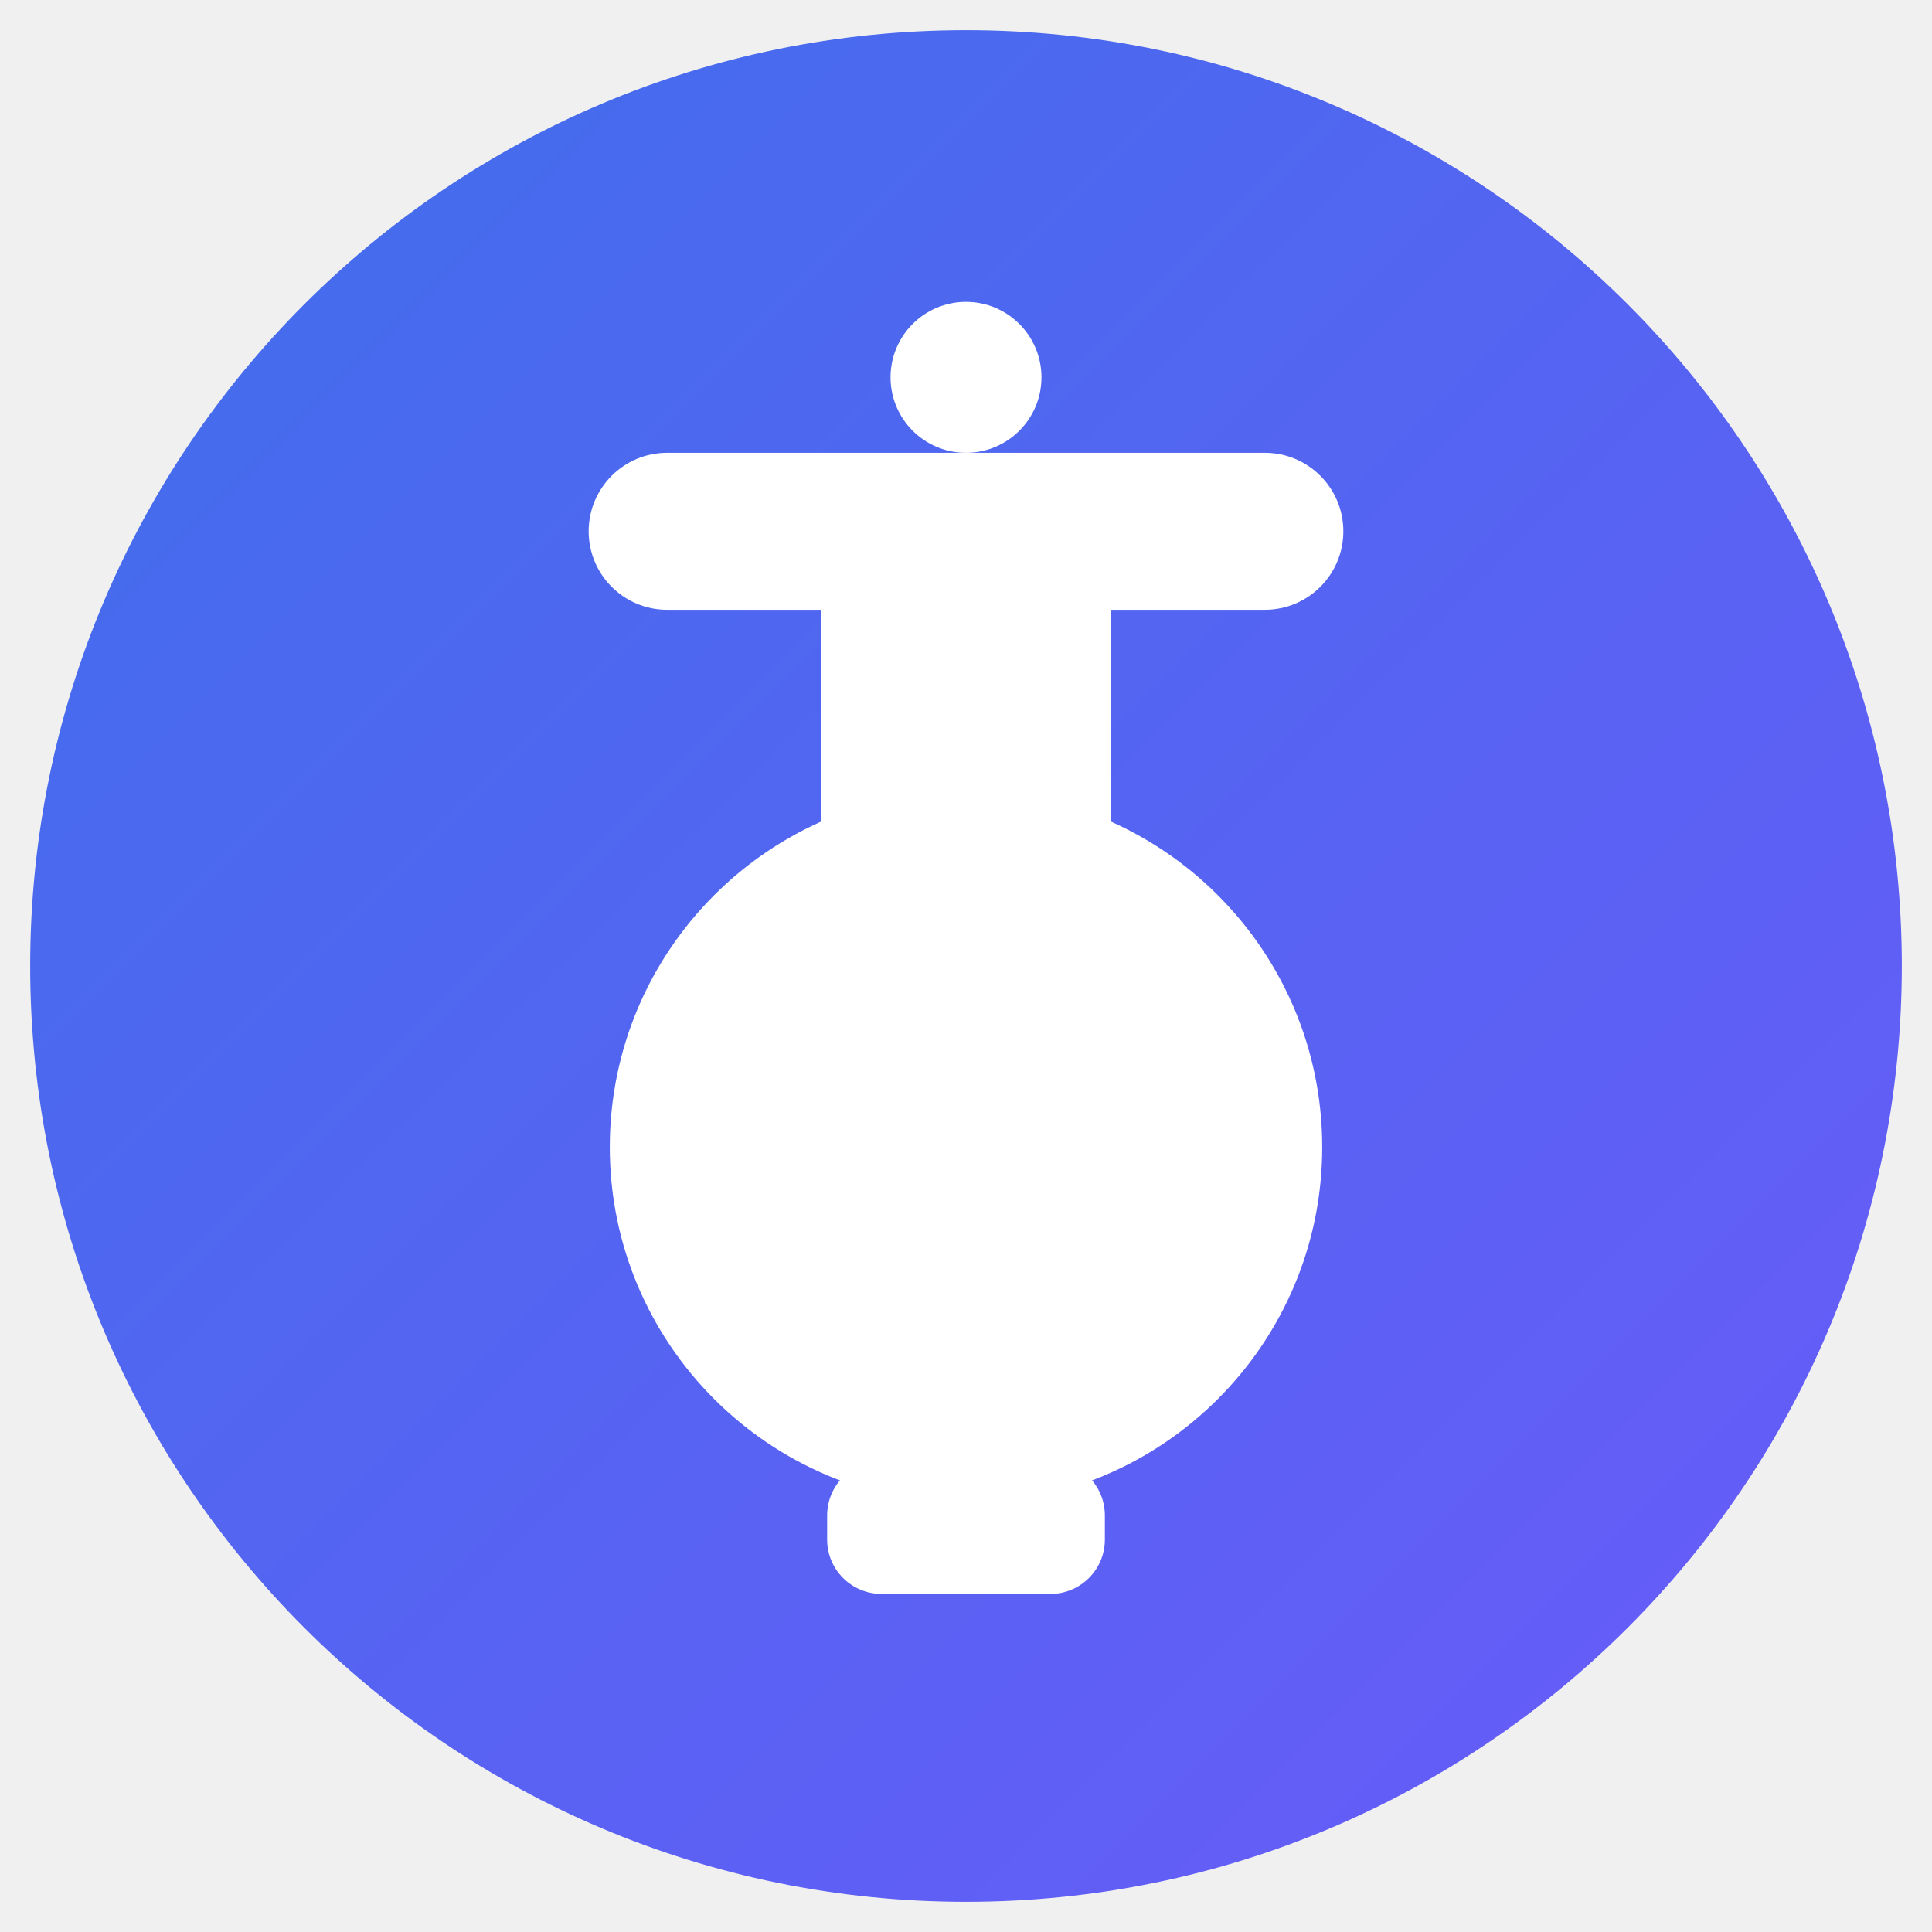
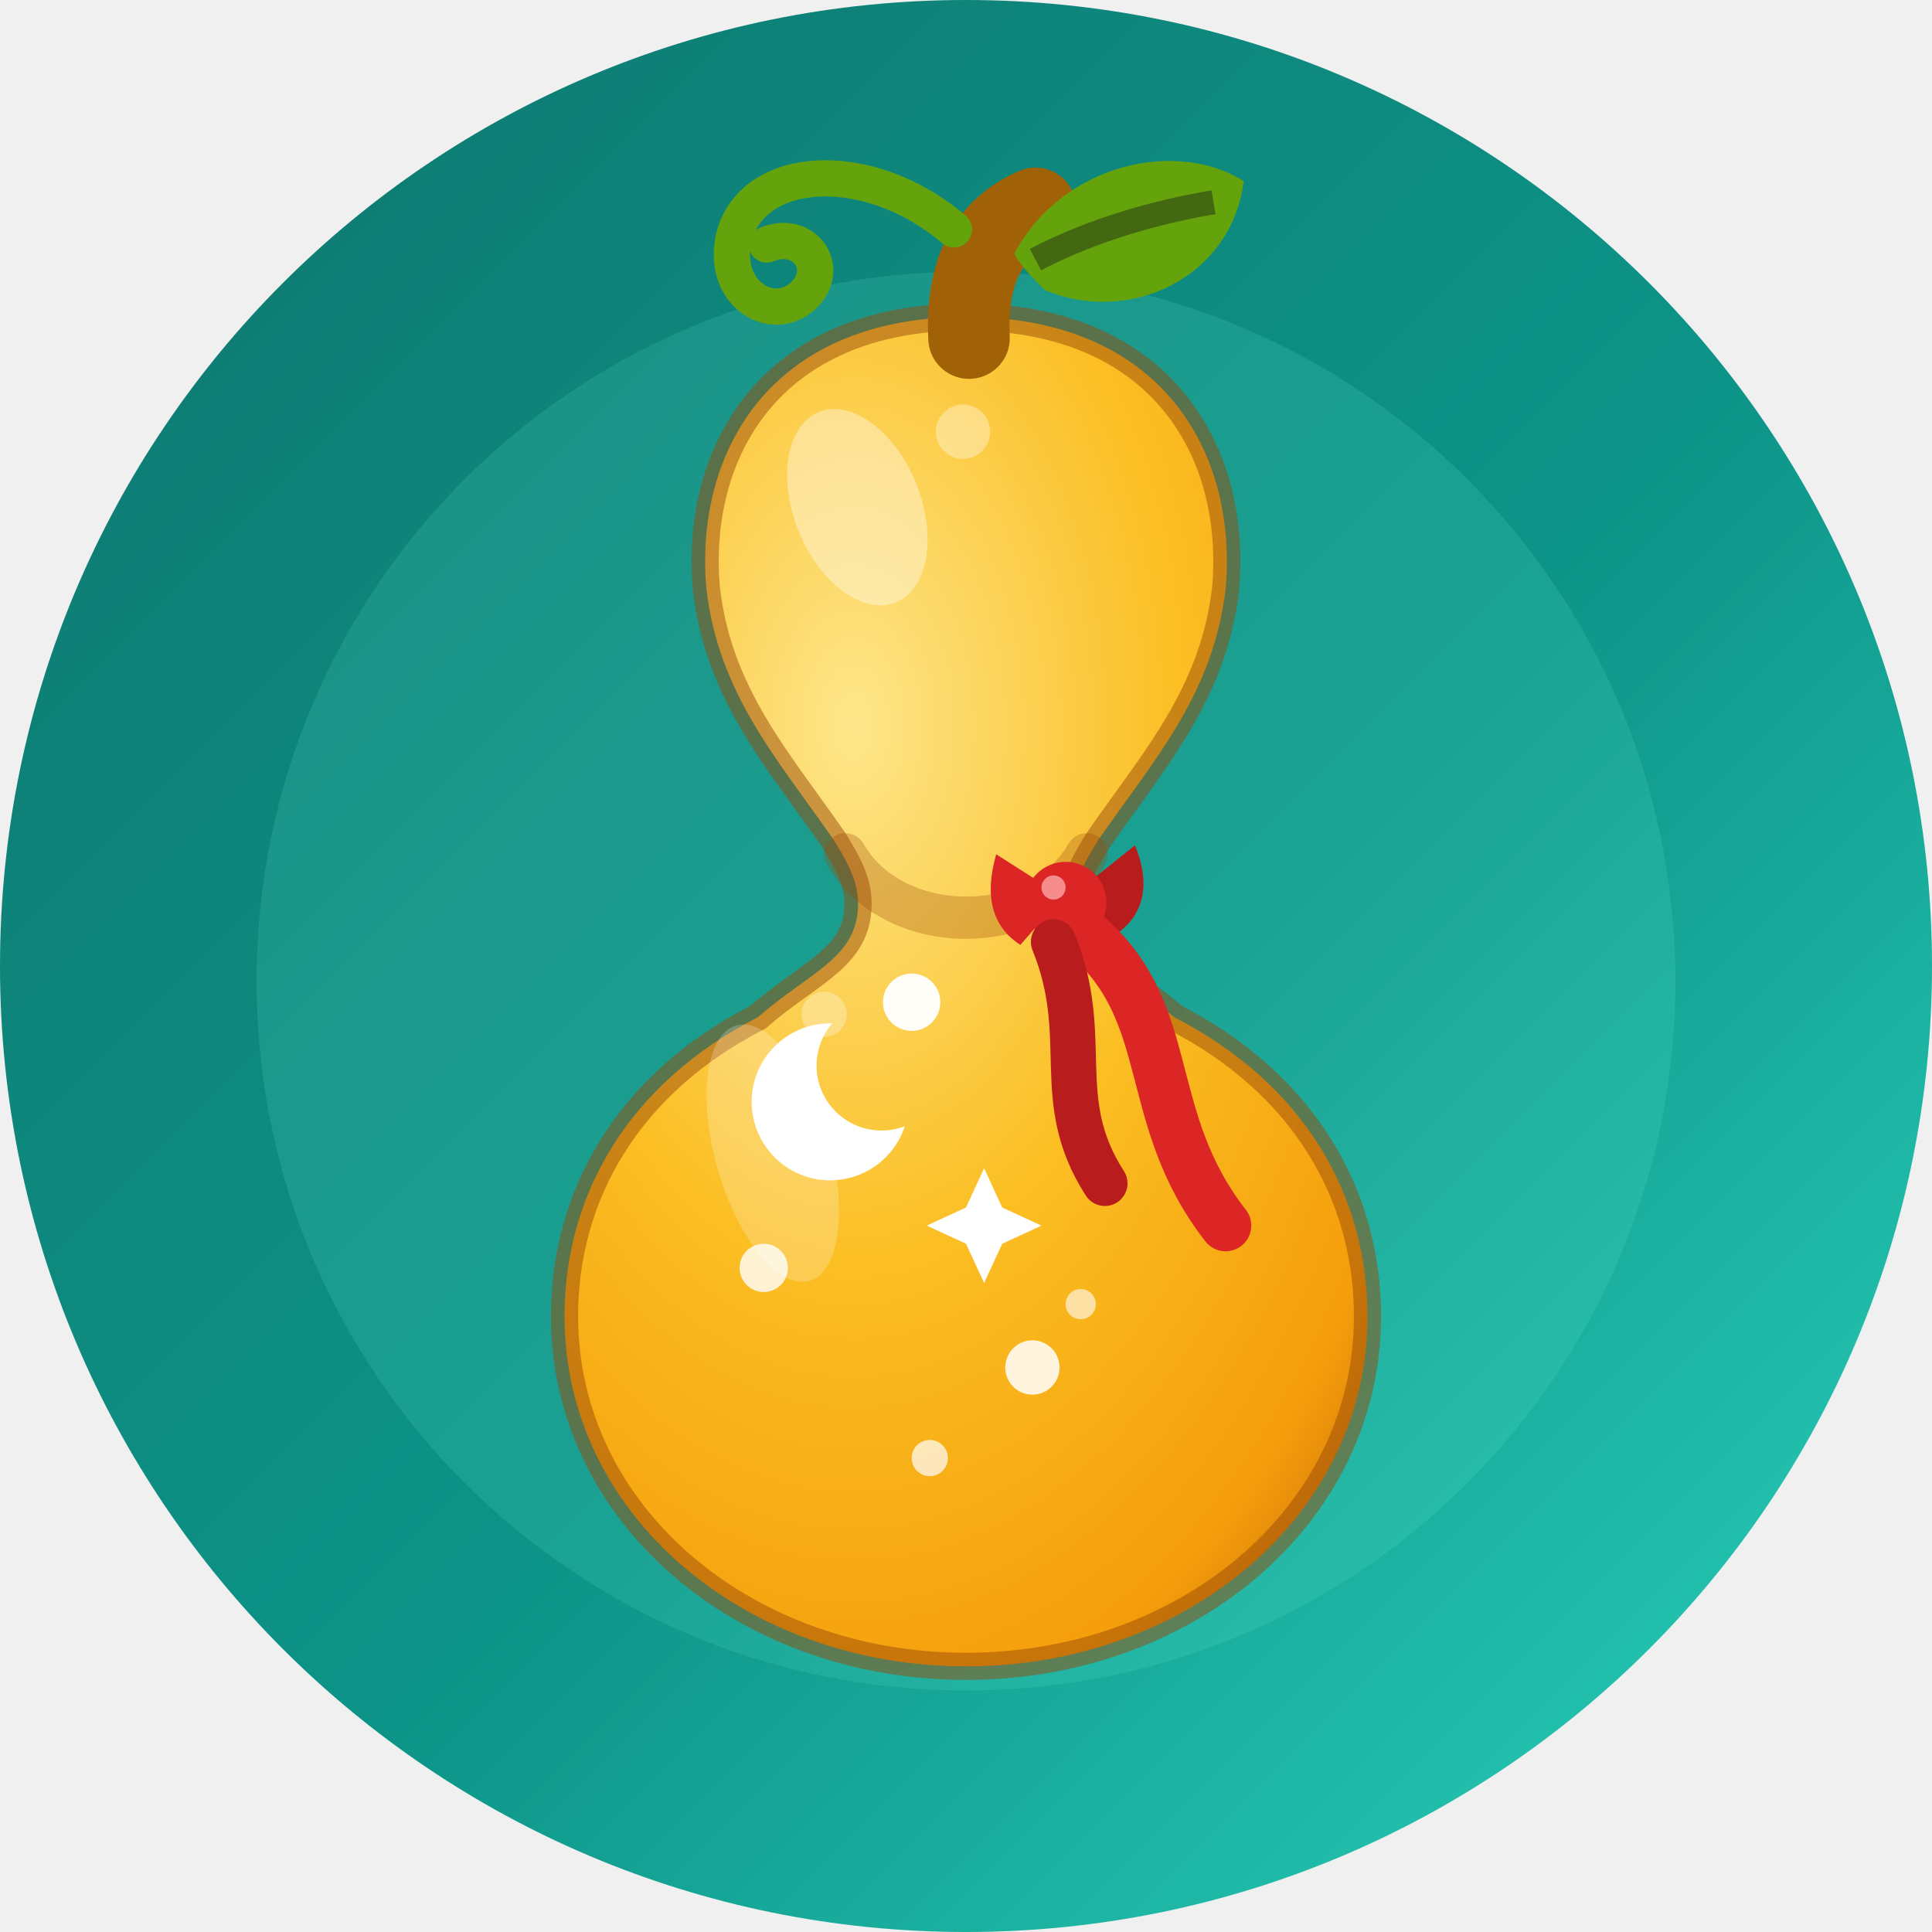
<svg xmlns="http://www.w3.org/2000/svg" viewBox="0 0 64 64">
  <defs>
-     <linearGradient id="hutian-a" x1="0" y1="0" x2="1" y2="1">
-       <stop offset="0" stop-color="#406eeb" />
-       <stop offset="1" stop-color="#6a5af9" />
+     <linearGradient id="ht-av-bg" x1="0" y1="0" x2="1" y2="1">
+       <stop offset="0" stop-color="#0f766e" />
+       <stop offset=".55" stop-color="#0d9488" />
+       <stop offset="1" stop-color="#2dd4bf" />
    </linearGradient>
+     <radialGradient id="ht-av-gold" cx=".36" cy=".3" r="1">
+       <stop offset="0" stop-color="#fde68a" />
+       <stop offset=".4" stop-color="#fbbf24" />
+       <stop offset=".75" stop-color="#f59e0b" />
+       <stop offset="1" stop-color="#b45309" />
+     </radialGradient>
+     <mask id="ht-av-moon">
+       <rect x="22" y="31" width="13" height="13" fill="#fff" />
+       <circle cx="29.2" cy="35.3" r="2.15" fill="#000" />
+     </mask>
  </defs>
-   <circle cx="32" cy="32" r="31" fill="url(#hutian-a)" />
-   <circle cx="32" cy="12.5" r="2.5" fill="#fff" />
-   <rect x="19.5" y="15" width="25" height="5.2" rx="2.6" fill="#fff" />
-   <rect x="27.2" y="19.5" width="9.6" height="8.6" fill="#fff" />
-   <circle cx="32" cy="38" r="11.8" fill="#fff" />
-   <rect x="27.4" y="48.4" width="9.2" height="4.4" rx="1.8" fill="#fff" />
-   <circle cx="27.8" cy="34.8" r="3" fill="#fff" opacity="0.35" />
+   <circle cx="32" cy="32" r="32" fill="url(#ht-av-bg)" />
+   <circle cx="32" cy="32.5" r="23.5" fill="#5eead4" opacity=".16" />
+   <path d="M32 10.5 C38.5 10.5 41 15 40.6 19.5 C40.2 23 38.2 25.2 36.4 27.8 C35.7 28.9 35.5 29.5 35.6 30.3 C35.8 31.8 37.3 32.3 38.9 33.7 C43.2 35.9 45.3 39.6 45.3 43.6 C45.3 50.2 39.3 55.2 32 55.2 C24.7 55.2 18.7 50.2 18.7 43.6 C18.7 39.6 20.8 35.9 25.1 33.7 C26.7 32.3 28.2 31.8 28.4 30.3 C28.5 29.5 28.3 28.9 27.6 27.8 C25.8 25.2 23.8 23 23.4 19.5 C23 15 25.5 10.5 32 10.5 Z" fill="url(#ht-av-gold)" stroke="#9a4a08" stroke-opacity=".5" stroke-width=".9" />
+   <path d="M28 28.3 C29.6 31.1 34.4 31.1 36 28.3" stroke="#9a4a08" stroke-opacity=".3" stroke-width="1.4" stroke-linecap="round" fill="none" />
+   <path d="M32.1 11.2 C32 9 32.7 7.6 34.3 6.9" stroke="#a16207" stroke-width="2.7" stroke-linecap="round" fill="none" />
+   <path d="M33.6 8.4 C35.2 5.4 39 4.6 41.2 6 C40.8 9.2 37.4 10.8 34.6 9.6 C34.2 9.2 33.8 8.8 33.6 8.4 Z" fill="#65a30d" />
+   <path d="M34.3 8.6 C36.2 7.6 38.4 7 40.2 6.7" stroke="#3f6212" stroke-width=".8" fill="none" opacity=".9" />
+   <path d="M31.6 7.6 C28.8 5.2 24.9 5.4 24.3 7.9 C23.9 9.8 25.7 10.8 26.7 9.7 C27.5 8.8 26.6 7.6 25.4 8.1" stroke="#65a30d" stroke-width="1.2" stroke-linecap="round" fill="none" />
+   <ellipse cx="28.4" cy="16.8" rx="2.1" ry="3.4" fill="#fff" opacity=".38" transform="rotate(-22 28.4 16.8)" />
+   <circle cx="31.9" cy="14.3" r=".9" fill="#fff" opacity=".35" />
+   <ellipse cx="25.6" cy="38.2" rx="1.9" ry="4.4" fill="#fff" opacity=".22" transform="rotate(-16 25.6 38.2)" />
+   <circle cx="27.3" cy="33.6" r=".75" fill="#fff" opacity=".3" />
+   <path d="M35.2 29.7 L33 28.3 Q32.4 30.4 33.8 31.3 Z" fill="#dc2626" />
+   <path d="M35.6 29.6 L37.6 28 Q38.4 30 36.9 31 Z" fill="#b91c1c" />
+   <circle cx="35.3" cy="29.9" r="1.35" fill="#dc2626" />
+   <circle cx="34.9" cy="29.4" r=".4" fill="#fca5a5" opacity=".8" />
+   <path d="M36 31 C39 33.6 37.8 37 40.6 40.6" stroke="#dc2626" stroke-width="1.7" stroke-linecap="round" fill="none" />
+   <path d="M34.9 31.2 C36.2 34.4 34.8 36.4 36.6 39.2" stroke="#b91c1c" stroke-width="1.5" stroke-linecap="round" fill="none" />
+   <circle cx="27.5" cy="36.5" r="2.6" fill="#fff" mask="url(#ht-av-moon)" />
+   <path d="M32.6 38.7 L33.2 40 L34.5 40.6 L33.2 41.2 L32.6 42.5 L32 41.2 L30.7 40.6 L32 40 Z" fill="#fff" />
+   <circle cx="30.2" cy="33.2" r=".95" fill="#fff" opacity=".95" />
+   <circle cx="25.3" cy="42" r=".8" fill="#fff" opacity=".8" />
+   <circle cx="34.2" cy="45.3" r=".9" fill="#fff" opacity=".85" />
+   <circle cx="30.8" cy="48.3" r=".6" fill="#fff" opacity=".7" />
+   <circle cx="35.8" cy="43.2" r=".5" fill="#fff" opacity=".6" />
</svg>
